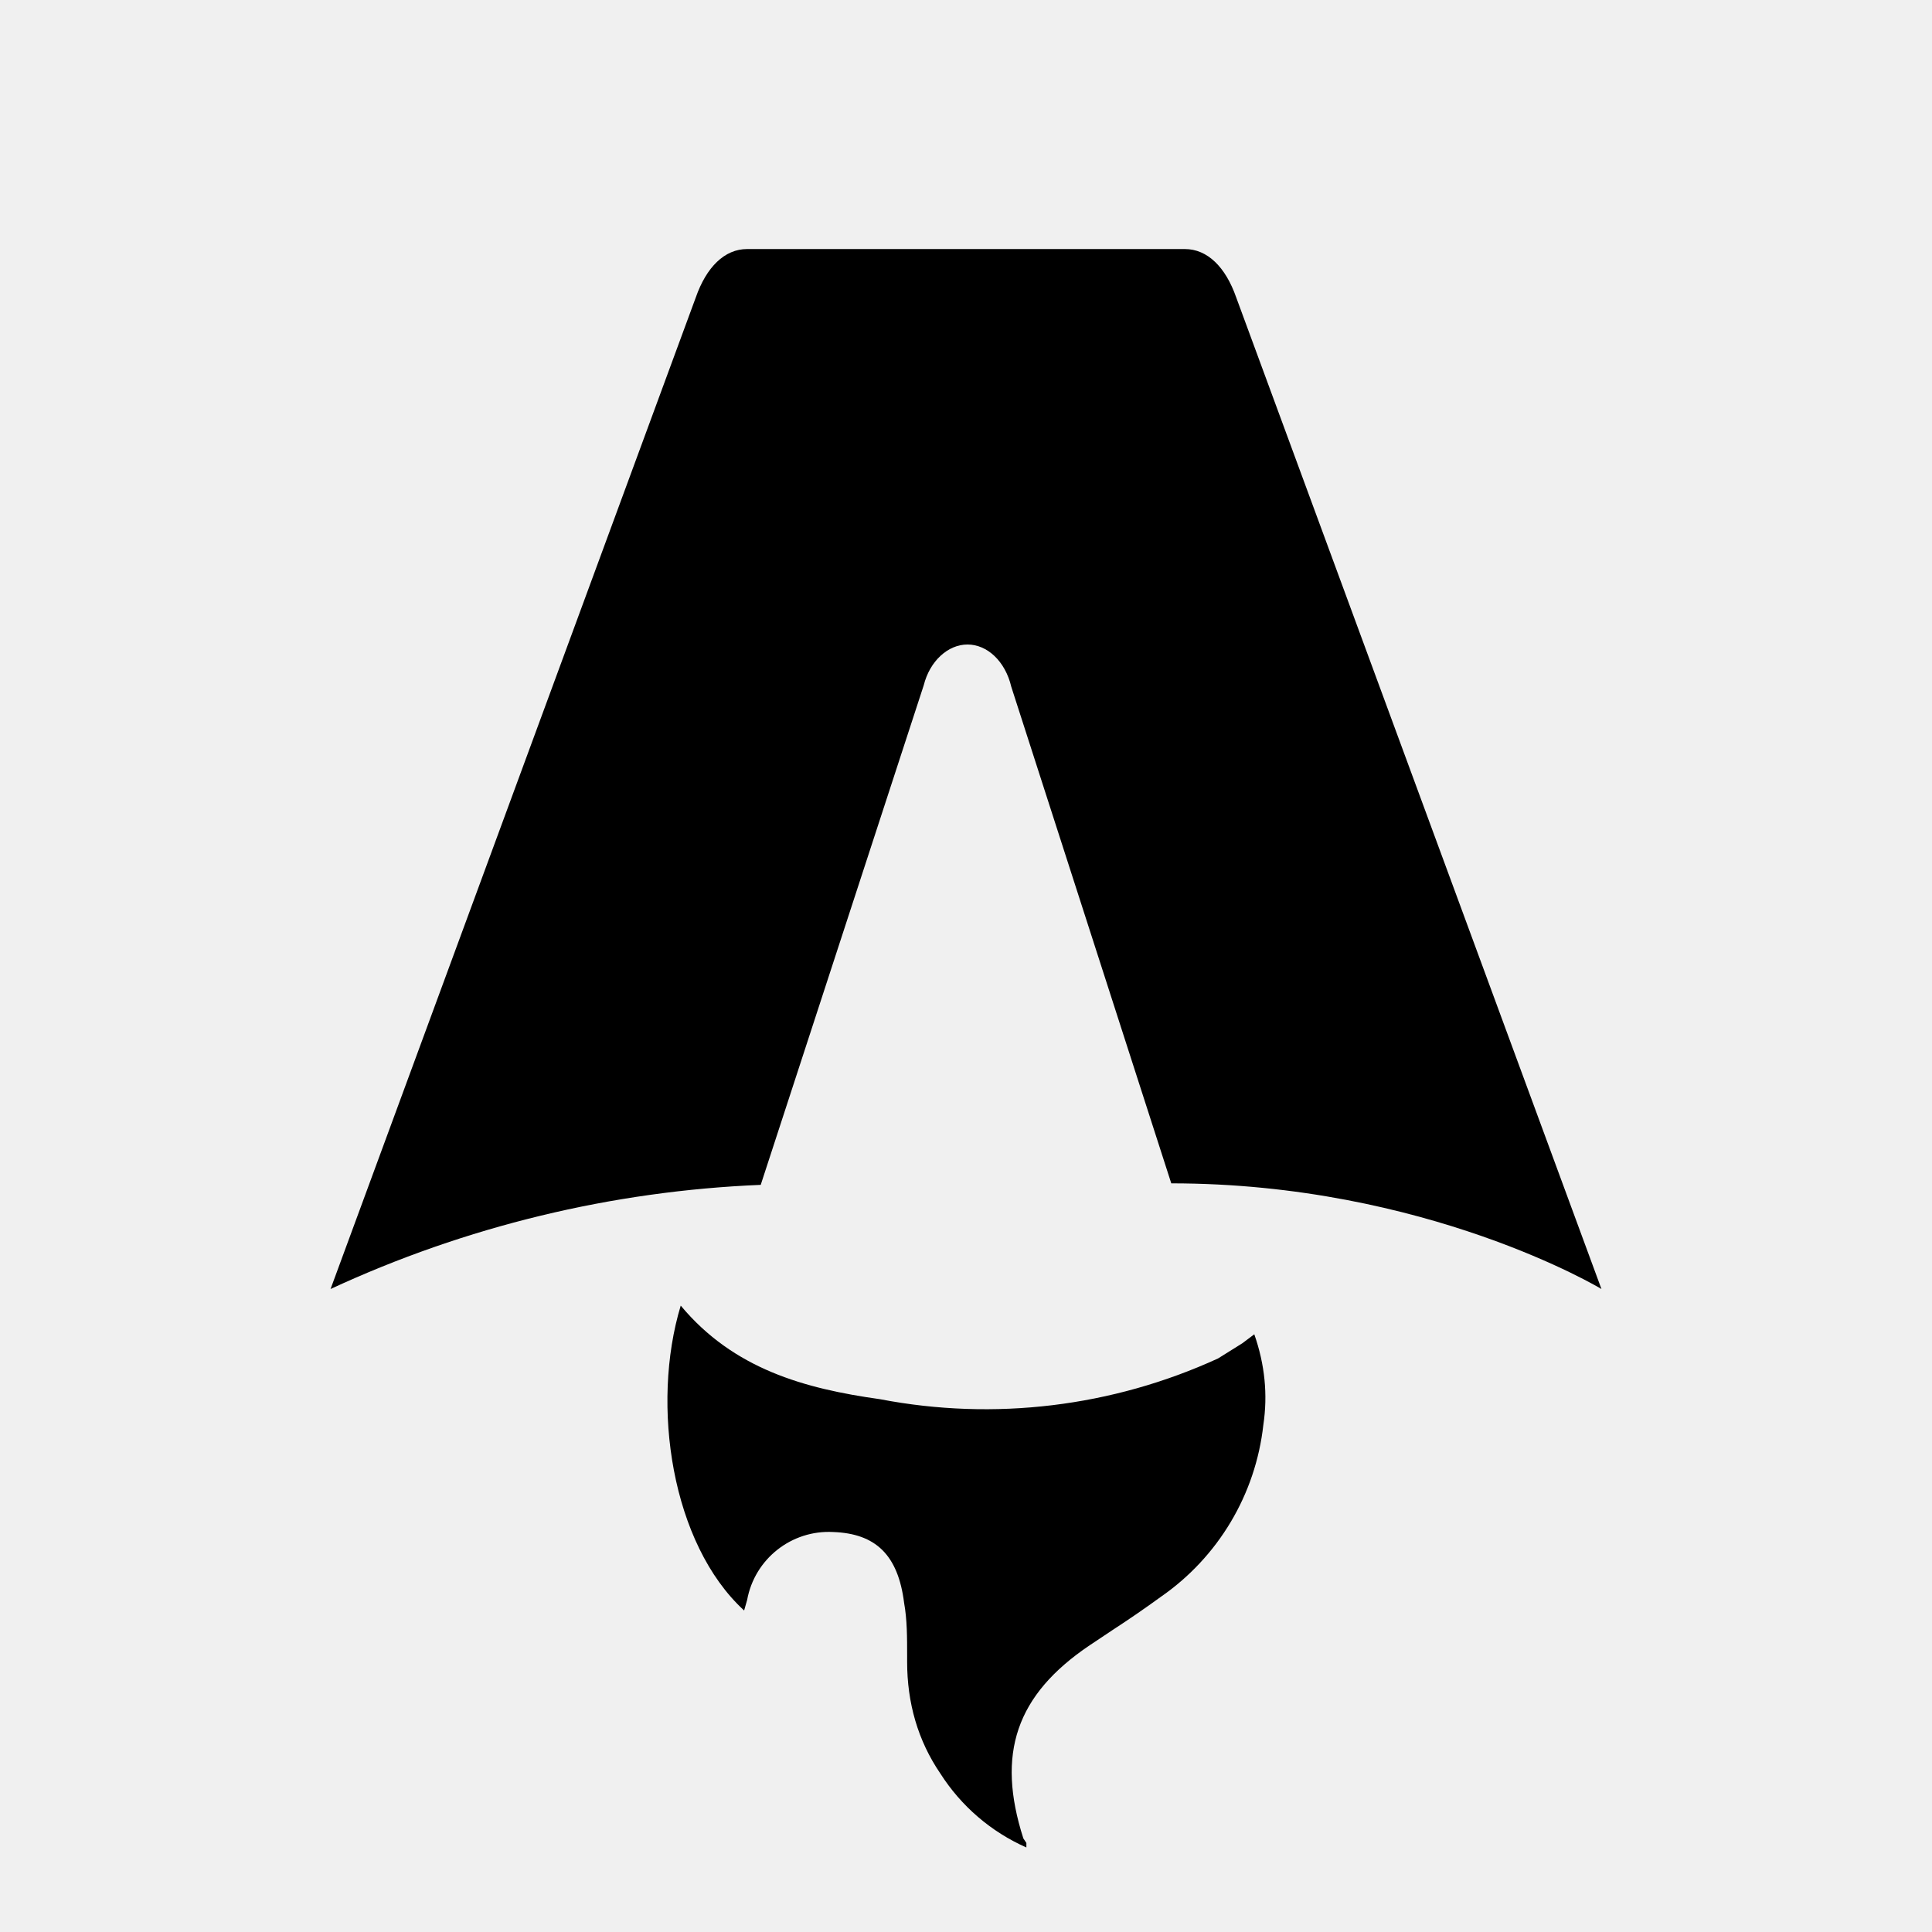
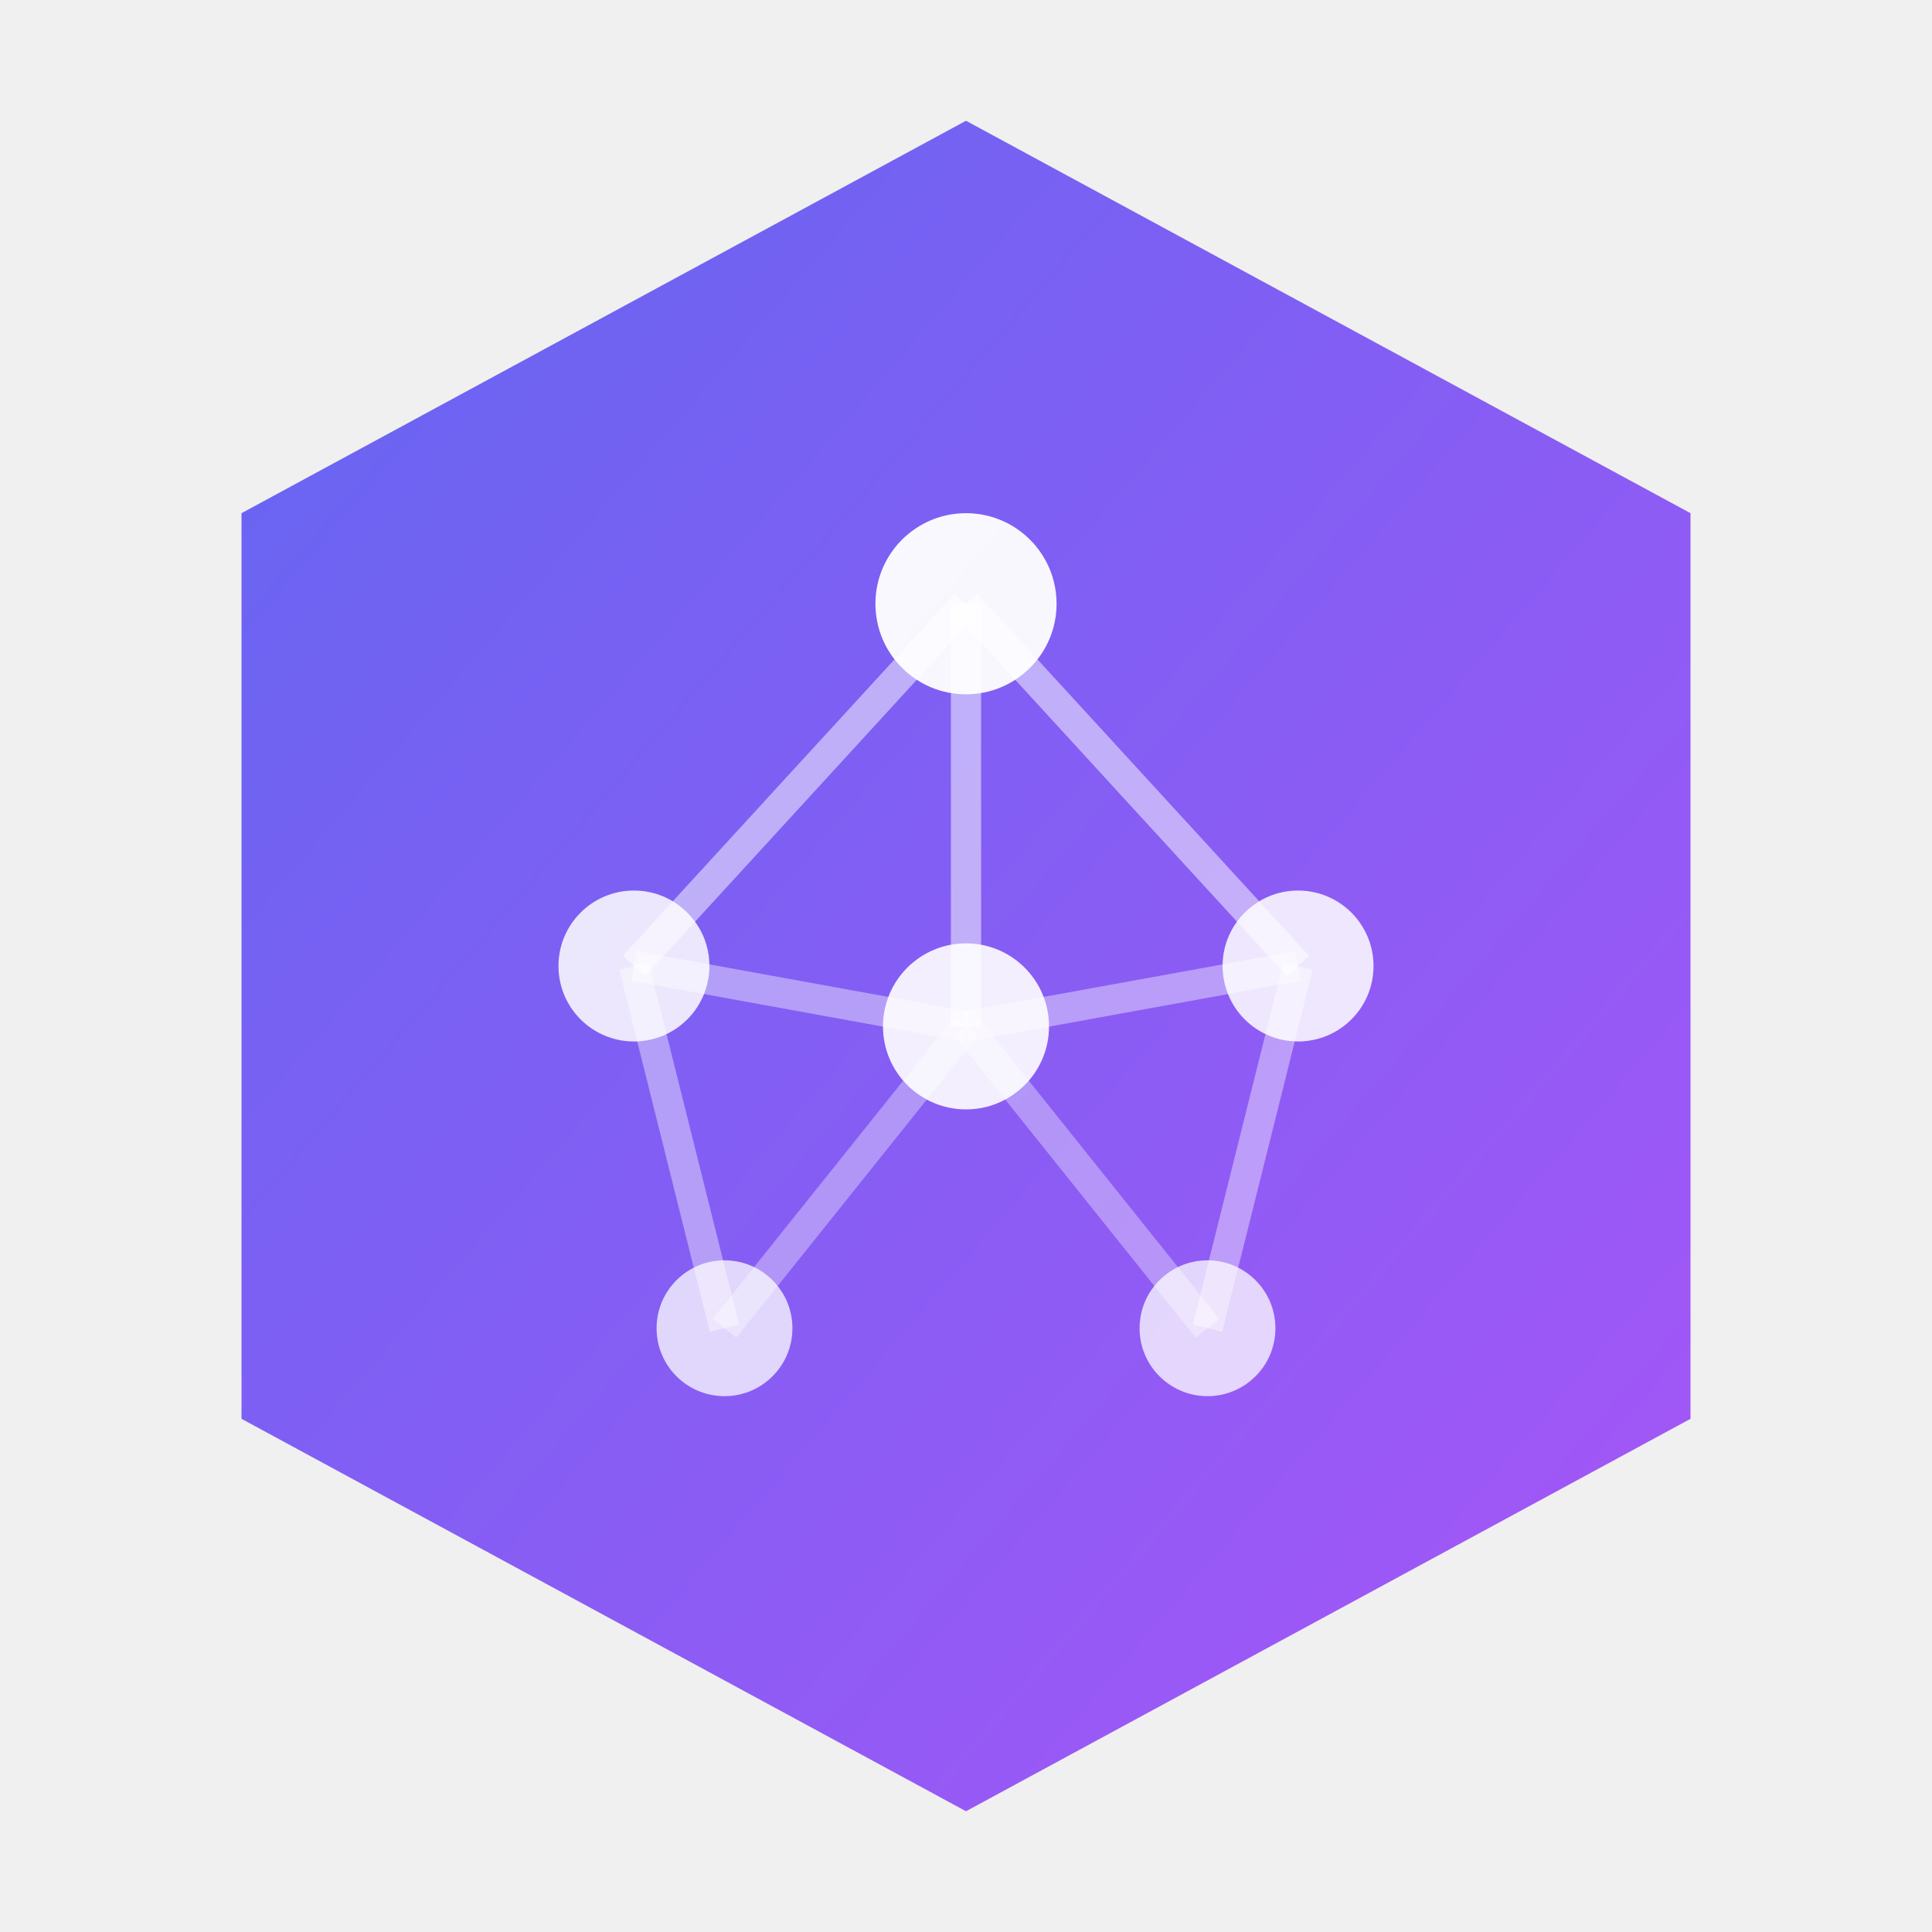
- <svg xmlns="http://www.w3.org/2000/svg" fill="none" viewBox="0 0 128 128">
-   <path d="M50.4 78.5a75.1 75.1 0 0 0-28.5 6.9l24.2-65.7c.7-2 1.9-3.2 3.4-3.2h29c1.5 0 2.7 1.2 3.4 3.2l24.2 65.7s-11.6-7-28.5-7L67 45.5c-.4-1.7-1.6-2.8-2.9-2.8-1.3 0-2.5 1.1-2.9 2.7L50.4 78.5Zm-1.1 28.2Zm-4.2-20.2c-2 6.6-.6 15.8 4.2 20.2a17.5 17.5 0 0 1 .2-.7 5.5 5.5 0 0 1 5.7-4.5c2.8.1 4.3 1.5 4.7 4.7.2 1.1.2 2.3.2 3.5v.4c0 2.7.7 5.2 2.2 7.4a13 13 0 0 0 5.7 4.9v-.3l-.2-.3c-1.8-5.6-.5-9.5 4.4-12.8l1.5-1a73 73 0 0 0 3.2-2.2 16 16 0 0 0 6.8-11.4c.3-2 .1-4-.6-6l-.8.6-1.6 1a37 37 0 0 1-22.4 2.7c-5-.7-9.7-2-13.2-6.2Z" />
-   <style>
-         path { fill: #000; }
-         @media (prefers-color-scheme: dark) {
-             path { fill: #FFF; }
-         }
-     </style>
+ <svg xmlns="http://www.w3.org/2000/svg" viewBox="0 0 128 128">
+   <defs>
+     <linearGradient id="g" x1="0%" y1="0%" x2="100%" y2="100%">
+       <stop offset="0%" stop-color="#6366f1" />
+       <stop offset="100%" stop-color="#a855f7" />
+     </linearGradient>
+   </defs>
+   <path d="M64 8 L112 34 L112 94 L64 120 L16 94 L16 34 Z" fill="url(#g)" rx="4" />
+   <circle cx="64" cy="40" r="6" fill="white" opacity="0.95" />
+   <circle cx="42" cy="64" r="5" fill="white" opacity="0.85" />
+   <circle cx="86" cy="64" r="5" fill="white" opacity="0.85" />
+   <circle cx="48" cy="88" r="4.5" fill="white" opacity="0.75" />
+   <circle cx="80" cy="88" r="4.5" fill="white" opacity="0.75" />
+   <circle cx="64" cy="68" r="5.5" fill="white" opacity="0.9" />
+   <line x1="64" y1="40" x2="42" y2="64" stroke="white" stroke-width="2" opacity="0.5" />
+   <line x1="64" y1="40" x2="86" y2="64" stroke="white" stroke-width="2" opacity="0.5" />
+   <line x1="64" y1="40" x2="64" y2="68" stroke="white" stroke-width="2" opacity="0.5" />
+   <line x1="42" y1="64" x2="64" y2="68" stroke="white" stroke-width="2" opacity="0.4" />
+   <line x1="86" y1="64" x2="64" y2="68" stroke="white" stroke-width="2" opacity="0.4" />
+   <line x1="42" y1="64" x2="48" y2="88" stroke="white" stroke-width="2" opacity="0.4" />
+   <line x1="86" y1="64" x2="80" y2="88" stroke="white" stroke-width="2" opacity="0.4" />
+   <line x1="64" y1="68" x2="48" y2="88" stroke="white" stroke-width="2" opacity="0.35" />
+   <line x1="64" y1="68" x2="80" y2="88" stroke="white" stroke-width="2" opacity="0.35" />
</svg>
